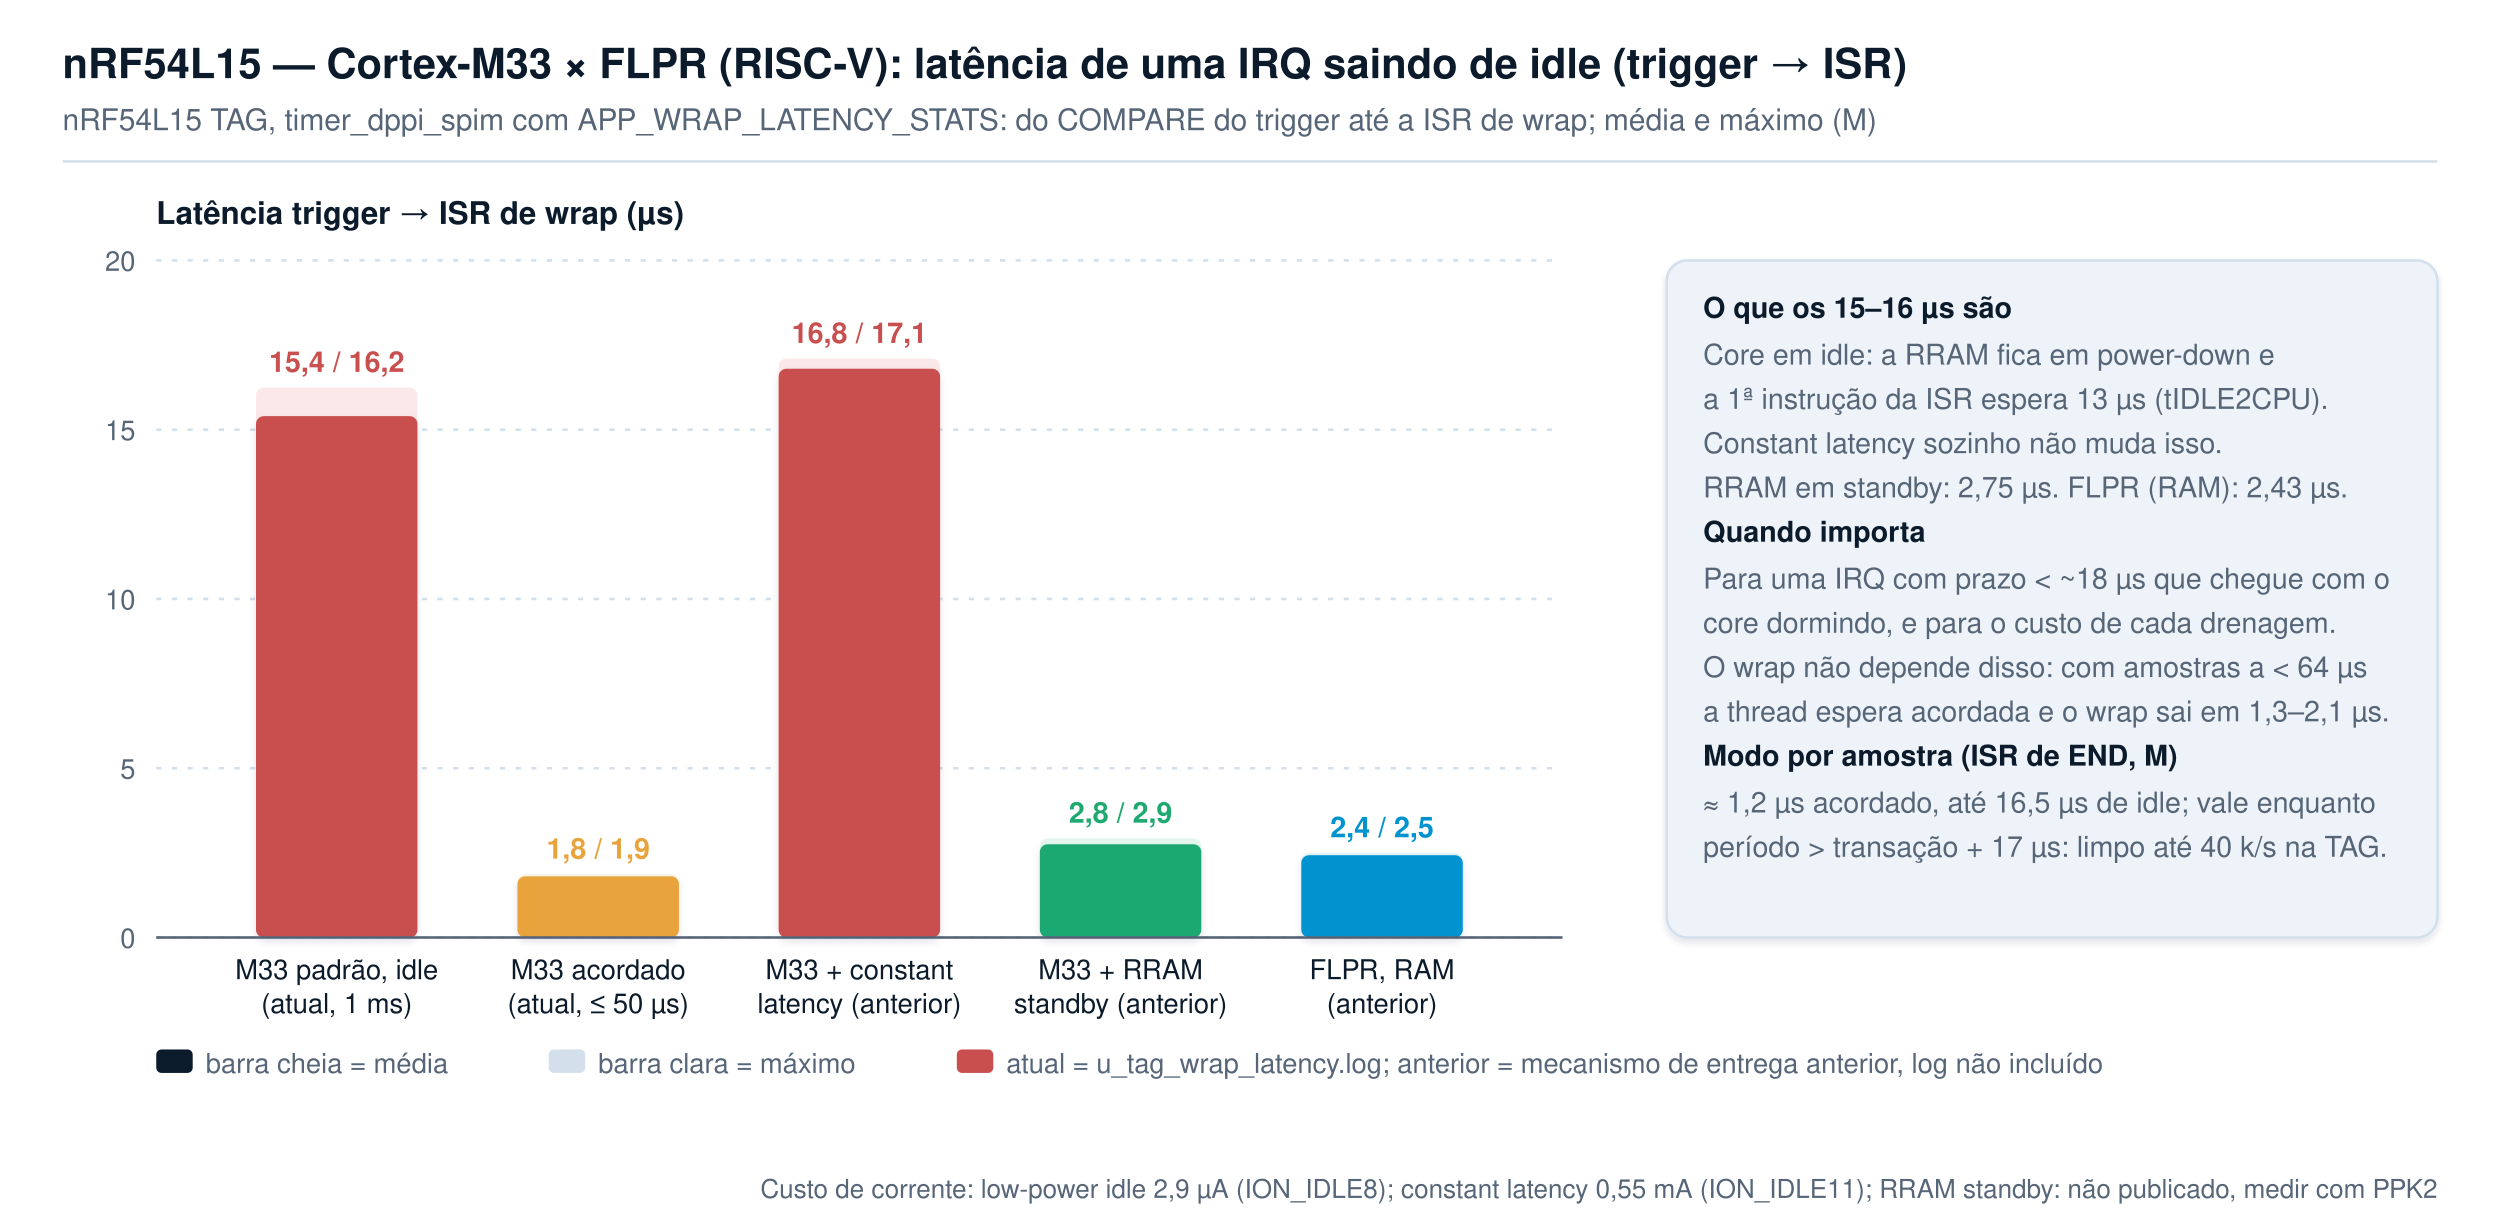
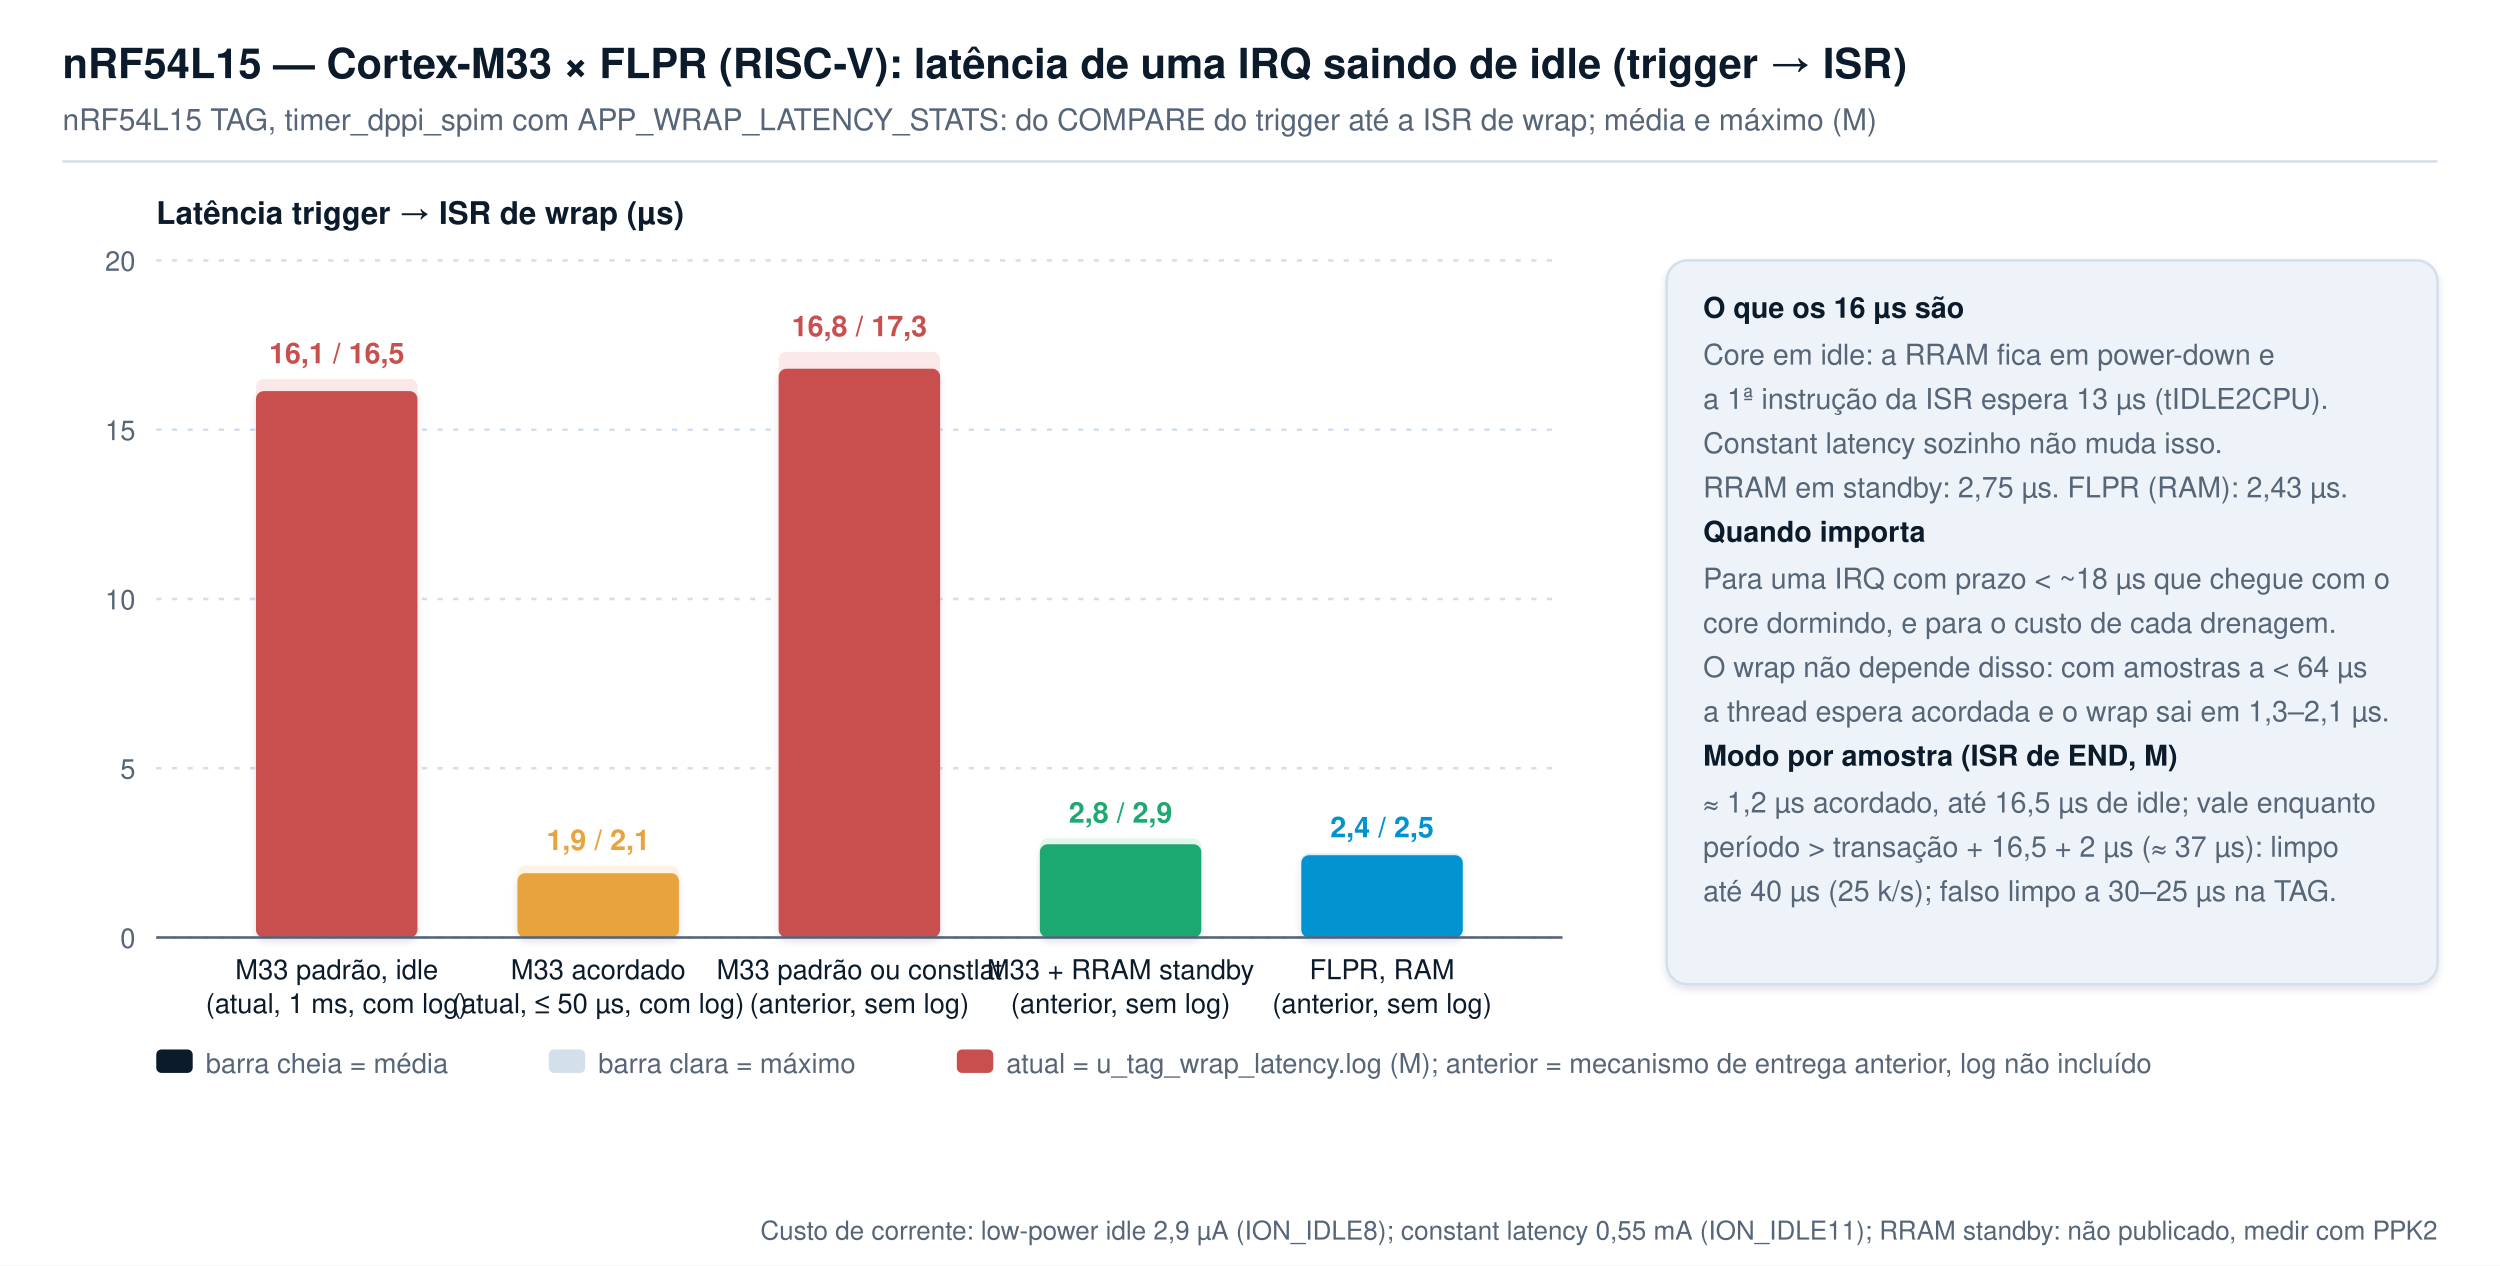
- <svg xmlns="http://www.w3.org/2000/svg" width="960" height="470" viewBox="0 0 960 470">
+ <svg xmlns="http://www.w3.org/2000/svg" width="960" height="486" viewBox="0 0 960 486">
  <defs>
    <marker id="arr" markerWidth="9" markerHeight="9" refX="7" refY="4.5" orient="auto" markerUnits="userSpaceOnUse">
      <path d="M0,0.5 L8,4.5 L0,8.5 z" fill="#566577" />
    </marker>
    <marker id="arr-blue" markerWidth="9" markerHeight="9" refX="7" refY="4.5" orient="auto" markerUnits="userSpaceOnUse">
      <path d="M0,0.5 L8,4.5 L0,8.5 z" fill="#0093D0" />
    </marker>
    <marker id="arr-green" markerWidth="9" markerHeight="9" refX="7" refY="4.5" orient="auto" markerUnits="userSpaceOnUse">
      <path d="M0,0.5 L8,4.5 L0,8.5 z" fill="#1FA971" />
    </marker>
    <marker id="arr-red" markerWidth="9" markerHeight="9" refX="7" refY="4.5" orient="auto" markerUnits="userSpaceOnUse">
      <path d="M0,0.5 L8,4.5 L0,8.5 z" fill="#C94F4F" />
    </marker>
    <filter id="shadow" x="-5%" y="-5%" width="110%" height="120%">
      <feDropShadow dx="0" dy="1.5" stdDeviation="1.5" flood-color="#00224E" flood-opacity="0.12" />
    </filter>
    <pattern id="hatch" width="6" height="6" patternUnits="userSpaceOnUse" patternTransform="rotate(45)">
      <line x1="0" y1="0" x2="0" y2="6" stroke="#D3E0EB" stroke-width="2" />
    </pattern>
  </defs>
  <rect width="100%" height="100%" fill="white" />
  <text x="24" y="30" fill="#0B1B2B" font-family="Segoe UI, Helvetica Neue, Helvetica, Arial, sans-serif" font-size="16" font-weight="600">nRF54L15 — Cortex-M33 × FLPR (RISC-V): latência de uma IRQ saindo de idle (trigger → ISR)</text>
  <text x="24" y="50" fill="#566577" font-family="Segoe UI, Helvetica Neue, Helvetica, Arial, sans-serif" font-size="11.5">nRF54L15 TAG, timer_dppi_spim com APP_WRAP_LATENCY_STATS: do COMPARE do trigger até a ISR de wrap; média e máximo (M)</text>
  <line x1="24" y1="62" x2="936" y2="62" stroke="#D3E0EB" stroke-width="1" />
  <text x="60" y="86" fill="#0B1B2B" font-family="Segoe UI, Helvetica Neue, Helvetica, Arial, sans-serif" font-size="12" font-weight="600">Latência trigger → ISR de wrap (µs)</text>
  <line x1="60" y1="360.0" x2="600" y2="360.0" stroke="#D3E0EB" stroke-width="1" stroke-dasharray="2 4" />
  <text x="52" y="364.0" text-anchor="end" fill="#566577" font-family="Segoe UI, Helvetica Neue, Helvetica, Arial, sans-serif" font-size="10.5">0</text>
  <line x1="60" y1="295.0" x2="600" y2="295.0" stroke="#D3E0EB" stroke-width="1" stroke-dasharray="2 4" />
  <text x="52" y="299.0" text-anchor="end" fill="#566577" font-family="Segoe UI, Helvetica Neue, Helvetica, Arial, sans-serif" font-size="10.5">5</text>
  <line x1="60" y1="230.0" x2="600" y2="230.0" stroke="#D3E0EB" stroke-width="1" stroke-dasharray="2 4" />
  <text x="52" y="234.0" text-anchor="end" fill="#566577" font-family="Segoe UI, Helvetica Neue, Helvetica, Arial, sans-serif" font-size="10.5">10</text>
  <line x1="60" y1="165.0" x2="600" y2="165.0" stroke="#D3E0EB" stroke-width="1" stroke-dasharray="2 4" />
  <text x="52" y="169.0" text-anchor="end" fill="#566577" font-family="Segoe UI, Helvetica Neue, Helvetica, Arial, sans-serif" font-size="10.5">15</text>
  <line x1="60" y1="100.0" x2="600" y2="100.0" stroke="#D3E0EB" stroke-width="1" stroke-dasharray="2 4" />
  <text x="52" y="104.0" text-anchor="end" fill="#566577" font-family="Segoe UI, Helvetica Neue, Helvetica, Arial, sans-serif" font-size="10.5">20</text>
-   <rect x="98.3" y="148.8" width="62" height="211.2" rx="3" fill="#FBE9E9" />
-   <rect x="98.3" y="159.8" width="62" height="200.2" rx="3" fill="#C94F4F" filter="url(#shadow)" />
-   <text x="129.3" y="142.8" text-anchor="middle" fill="#C94F4F" font-family="Segoe UI, Helvetica Neue, Helvetica, Arial, sans-serif" font-size="11" font-weight="600">15,4 / 16,2</text>
+   <rect x="98.3" y="145.5" width="62" height="214.5" rx="3" fill="#FBE9E9" />
+   <rect x="98.3" y="150.2" width="62" height="209.8" rx="3" fill="#C94F4F" filter="url(#shadow)" />
+   <text x="129.3" y="139.5" text-anchor="middle" fill="#C94F4F" font-family="Segoe UI, Helvetica Neue, Helvetica, Arial, sans-serif" font-size="11" font-weight="600">16,1 / 16,5</text>
  <text x="129.3" y="376" text-anchor="middle" fill="#0B1B2B" font-family="Segoe UI, Helvetica Neue, Helvetica, Arial, sans-serif" font-size="10.5">M33 padrão, idle</text>
-   <text x="129.3" y="389" text-anchor="middle" fill="#0B1B2B" font-family="Segoe UI, Helvetica Neue, Helvetica, Arial, sans-serif" font-size="10.5">(atual, 1 ms)</text>
-   <rect x="198.7" y="335.7" width="62" height="24.3" rx="3" fill="#FDF3E3" />
-   <rect x="198.7" y="336.5" width="62" height="23.5" rx="3" fill="#E8A33D" filter="url(#shadow)" />
-   <text x="229.7" y="329.7" text-anchor="middle" fill="#E8A33D" font-family="Segoe UI, Helvetica Neue, Helvetica, Arial, sans-serif" font-size="11" font-weight="600">1,8 / 1,9</text>
+   <text x="129.3" y="389" text-anchor="middle" fill="#0B1B2B" font-family="Segoe UI, Helvetica Neue, Helvetica, Arial, sans-serif" font-size="10.5">(atual, 1 ms, com log)</text>
+   <rect x="198.7" y="332.4" width="62" height="27.6" rx="3" fill="#FDF3E3" />
+   <rect x="198.7" y="335.3" width="62" height="24.7" rx="3" fill="#E8A33D" filter="url(#shadow)" />
+   <text x="229.7" y="326.4" text-anchor="middle" fill="#E8A33D" font-family="Segoe UI, Helvetica Neue, Helvetica, Arial, sans-serif" font-size="11" font-weight="600">1,9 / 2,1</text>
  <text x="229.7" y="376" text-anchor="middle" fill="#0B1B2B" font-family="Segoe UI, Helvetica Neue, Helvetica, Arial, sans-serif" font-size="10.5">M33 acordado</text>
-   <text x="229.7" y="389" text-anchor="middle" fill="#0B1B2B" font-family="Segoe UI, Helvetica Neue, Helvetica, Arial, sans-serif" font-size="10.5">(atual, ≤ 50 µs)</text>
-   <rect x="299.0" y="137.7" width="62" height="222.3" rx="3" fill="#FBE9E9" />
+   <text x="229.7" y="389" text-anchor="middle" fill="#0B1B2B" font-family="Segoe UI, Helvetica Neue, Helvetica, Arial, sans-serif" font-size="10.5">(atual, ≤ 50 µs, com log)</text>
+   <rect x="299.0" y="135.1" width="62" height="224.9" rx="3" fill="#FBE9E9" />
  <rect x="299.0" y="141.6" width="62" height="218.4" rx="3" fill="#C94F4F" filter="url(#shadow)" />
-   <text x="330.0" y="131.7" text-anchor="middle" fill="#C94F4F" font-family="Segoe UI, Helvetica Neue, Helvetica, Arial, sans-serif" font-size="11" font-weight="600">16,8 / 17,1</text>
-   <text x="330.0" y="376" text-anchor="middle" fill="#0B1B2B" font-family="Segoe UI, Helvetica Neue, Helvetica, Arial, sans-serif" font-size="10.5">M33 + constant</text>
-   <text x="330.0" y="389" text-anchor="middle" fill="#0B1B2B" font-family="Segoe UI, Helvetica Neue, Helvetica, Arial, sans-serif" font-size="10.5">latency (anterior)</text>
+   <text x="330.0" y="129.1" text-anchor="middle" fill="#C94F4F" font-family="Segoe UI, Helvetica Neue, Helvetica, Arial, sans-serif" font-size="11" font-weight="600">16,8 / 17,3</text>
+   <text x="330.0" y="376" text-anchor="middle" fill="#0B1B2B" font-family="Segoe UI, Helvetica Neue, Helvetica, Arial, sans-serif" font-size="10.5">M33 padrão ou constlat</text>
+   <text x="330.0" y="389" text-anchor="middle" fill="#0B1B2B" font-family="Segoe UI, Helvetica Neue, Helvetica, Arial, sans-serif" font-size="10.5">(anterior, sem log)</text>
  <rect x="399.3" y="321.9" width="62" height="38.1" rx="3" fill="#E3F5EC" />
  <rect x="399.3" y="324.2" width="62" height="35.8" rx="3" fill="#1FA971" filter="url(#shadow)" />
  <text x="430.3" y="315.9" text-anchor="middle" fill="#1FA971" font-family="Segoe UI, Helvetica Neue, Helvetica, Arial, sans-serif" font-size="11" font-weight="600">2,8 / 2,9</text>
-   <text x="430.3" y="376" text-anchor="middle" fill="#0B1B2B" font-family="Segoe UI, Helvetica Neue, Helvetica, Arial, sans-serif" font-size="10.5">M33 + RRAM</text>
-   <text x="430.3" y="389" text-anchor="middle" fill="#0B1B2B" font-family="Segoe UI, Helvetica Neue, Helvetica, Arial, sans-serif" font-size="10.5">standby (anterior)</text>
+   <text x="430.3" y="376" text-anchor="middle" fill="#0B1B2B" font-family="Segoe UI, Helvetica Neue, Helvetica, Arial, sans-serif" font-size="10.5">M33 + RRAM standby</text>
+   <text x="430.3" y="389" text-anchor="middle" fill="#0B1B2B" font-family="Segoe UI, Helvetica Neue, Helvetica, Arial, sans-serif" font-size="10.5">(anterior, sem log)</text>
  <rect x="499.7" y="327.5" width="62" height="32.5" rx="3" fill="#E1F0FA" />
  <rect x="499.7" y="328.4" width="62" height="31.6" rx="3" fill="#0093D0" filter="url(#shadow)" />
  <text x="530.7" y="321.5" text-anchor="middle" fill="#0093D0" font-family="Segoe UI, Helvetica Neue, Helvetica, Arial, sans-serif" font-size="11" font-weight="600">2,4 / 2,5</text>
  <text x="530.7" y="376" text-anchor="middle" fill="#0B1B2B" font-family="Segoe UI, Helvetica Neue, Helvetica, Arial, sans-serif" font-size="10.5">FLPR, RAM</text>
-   <text x="530.7" y="389" text-anchor="middle" fill="#0B1B2B" font-family="Segoe UI, Helvetica Neue, Helvetica, Arial, sans-serif" font-size="10.5">(anterior)</text>
+   <text x="530.7" y="389" text-anchor="middle" fill="#0B1B2B" font-family="Segoe UI, Helvetica Neue, Helvetica, Arial, sans-serif" font-size="10.5">(anterior, sem log)</text>
  <line x1="60" y1="360" x2="600" y2="360" stroke="#566577" stroke-width="1" />
  <rect x="60" y="403" width="14" height="9" rx="2" fill="#0B1B2B" />
  <text x="79" y="412" fill="#566577" font-family="Segoe UI, Helvetica Neue, Helvetica, Arial, sans-serif" font-size="10.5">barra cheia = média</text>
  <rect x="210.715" y="403" width="14" height="9" rx="2" fill="#D3E0EB" />
  <text x="229.715" y="412" fill="#566577" font-family="Segoe UI, Helvetica Neue, Helvetica, Arial, sans-serif" font-size="10.5">barra clara = máximo</text>
  <rect x="367.415" y="403" width="14" height="9" rx="2" fill="#C94F4F" />
-   <text x="386.415" y="412" fill="#566577" font-family="Segoe UI, Helvetica Neue, Helvetica, Arial, sans-serif" font-size="10.5">atual = u_tag_wrap_latency.log; anterior = mecanismo de entrega anterior, log não incluído</text>
-   <rect x="640" y="100" width="296" height="260" rx="8" fill="#EDF3F8" stroke="#D3E0EB" filter="url(#shadow)" />
-   <text x="654" y="122" fill="#0B1B2B" font-family="Segoe UI, Helvetica Neue, Helvetica, Arial, sans-serif" font-size="11" font-weight="600">O que os 15–16 µs são</text>
+   <text x="386.415" y="412" fill="#566577" font-family="Segoe UI, Helvetica Neue, Helvetica, Arial, sans-serif" font-size="10.5">atual = u_tag_wrap_latency.log (M); anterior = mecanismo de entrega anterior, log não incluído</text>
+   <rect x="640" y="100" width="296" height="278" rx="8" fill="#EDF3F8" stroke="#D3E0EB" filter="url(#shadow)" />
+   <text x="654" y="122" fill="#0B1B2B" font-family="Segoe UI, Helvetica Neue, Helvetica, Arial, sans-serif" font-size="11" font-weight="600">O que os 16 µs são</text>
  <text x="654" y="140" fill="#566577" font-family="Segoe UI, Helvetica Neue, Helvetica, Arial, sans-serif" font-size="11">Core em idle: a RRAM fica em power-down e</text>
  <text x="654" y="157" fill="#566577" font-family="Segoe UI, Helvetica Neue, Helvetica, Arial, sans-serif" font-size="11">a 1ª instrução da ISR espera 13 µs (tIDLE2CPU).</text>
  <text x="654" y="174" fill="#566577" font-family="Segoe UI, Helvetica Neue, Helvetica, Arial, sans-serif" font-size="11">Constant latency sozinho não muda isso.</text>
  <text x="654" y="191" fill="#566577" font-family="Segoe UI, Helvetica Neue, Helvetica, Arial, sans-serif" font-size="11">RRAM em standby: 2,75 µs. FLPR (RAM): 2,43 µs.</text>
  <text x="654" y="208" fill="#0B1B2B" font-family="Segoe UI, Helvetica Neue, Helvetica, Arial, sans-serif" font-size="11" font-weight="600">Quando importa</text>
  <text x="654" y="226" fill="#566577" font-family="Segoe UI, Helvetica Neue, Helvetica, Arial, sans-serif" font-size="11">Para uma IRQ com prazo &lt; ~18 µs que chegue com o</text>
  <text x="654" y="243" fill="#566577" font-family="Segoe UI, Helvetica Neue, Helvetica, Arial, sans-serif" font-size="11">core dormindo, e para o custo de cada drenagem.</text>
  <text x="654" y="260" fill="#566577" font-family="Segoe UI, Helvetica Neue, Helvetica, Arial, sans-serif" font-size="11">O wrap não depende disso: com amostras a &lt; 64 µs</text>
  <text x="654" y="277" fill="#566577" font-family="Segoe UI, Helvetica Neue, Helvetica, Arial, sans-serif" font-size="11">a thread espera acordada e o wrap sai em 1,3–2,1 µs.</text>
  <text x="654" y="294" fill="#0B1B2B" font-family="Segoe UI, Helvetica Neue, Helvetica, Arial, sans-serif" font-size="11" font-weight="600">Modo por amostra (ISR de END, M)</text>
  <text x="654" y="312" fill="#566577" font-family="Segoe UI, Helvetica Neue, Helvetica, Arial, sans-serif" font-size="11">≈ 1,2 µs acordado, até 16,5 µs de idle; vale enquanto</text>
-   <text x="654" y="329" fill="#566577" font-family="Segoe UI, Helvetica Neue, Helvetica, Arial, sans-serif" font-size="11">período &gt; transação + 17 µs: limpo até 40 k/s na TAG.</text>
-   <text x="936" y="460" text-anchor="end" fill="#566577" font-family="Segoe UI, Helvetica Neue, Helvetica, Arial, sans-serif" font-size="10">Custo de corrente: low-power idle 2,9 µA (ION_IDLE8); constant latency 0,55 mA (ION_IDLE11); RRAM standby: não publicado, medir com PPK2</text>
+   <text x="654" y="329" fill="#566577" font-family="Segoe UI, Helvetica Neue, Helvetica, Arial, sans-serif" font-size="11">período &gt; transação + 16,5 + 2 µs (≈ 37 µs): limpo</text>
+   <text x="654" y="346" fill="#566577" font-family="Segoe UI, Helvetica Neue, Helvetica, Arial, sans-serif" font-size="11">até 40 µs (25 k/s); falso limpo a 30–25 µs na TAG.</text>
+   <text x="936" y="476" text-anchor="end" fill="#566577" font-family="Segoe UI, Helvetica Neue, Helvetica, Arial, sans-serif" font-size="10">Custo de corrente: low-power idle 2,9 µA (ION_IDLE8); constant latency 0,55 mA (ION_IDLE11); RRAM standby: não publicado, medir com PPK2</text>
</svg>
